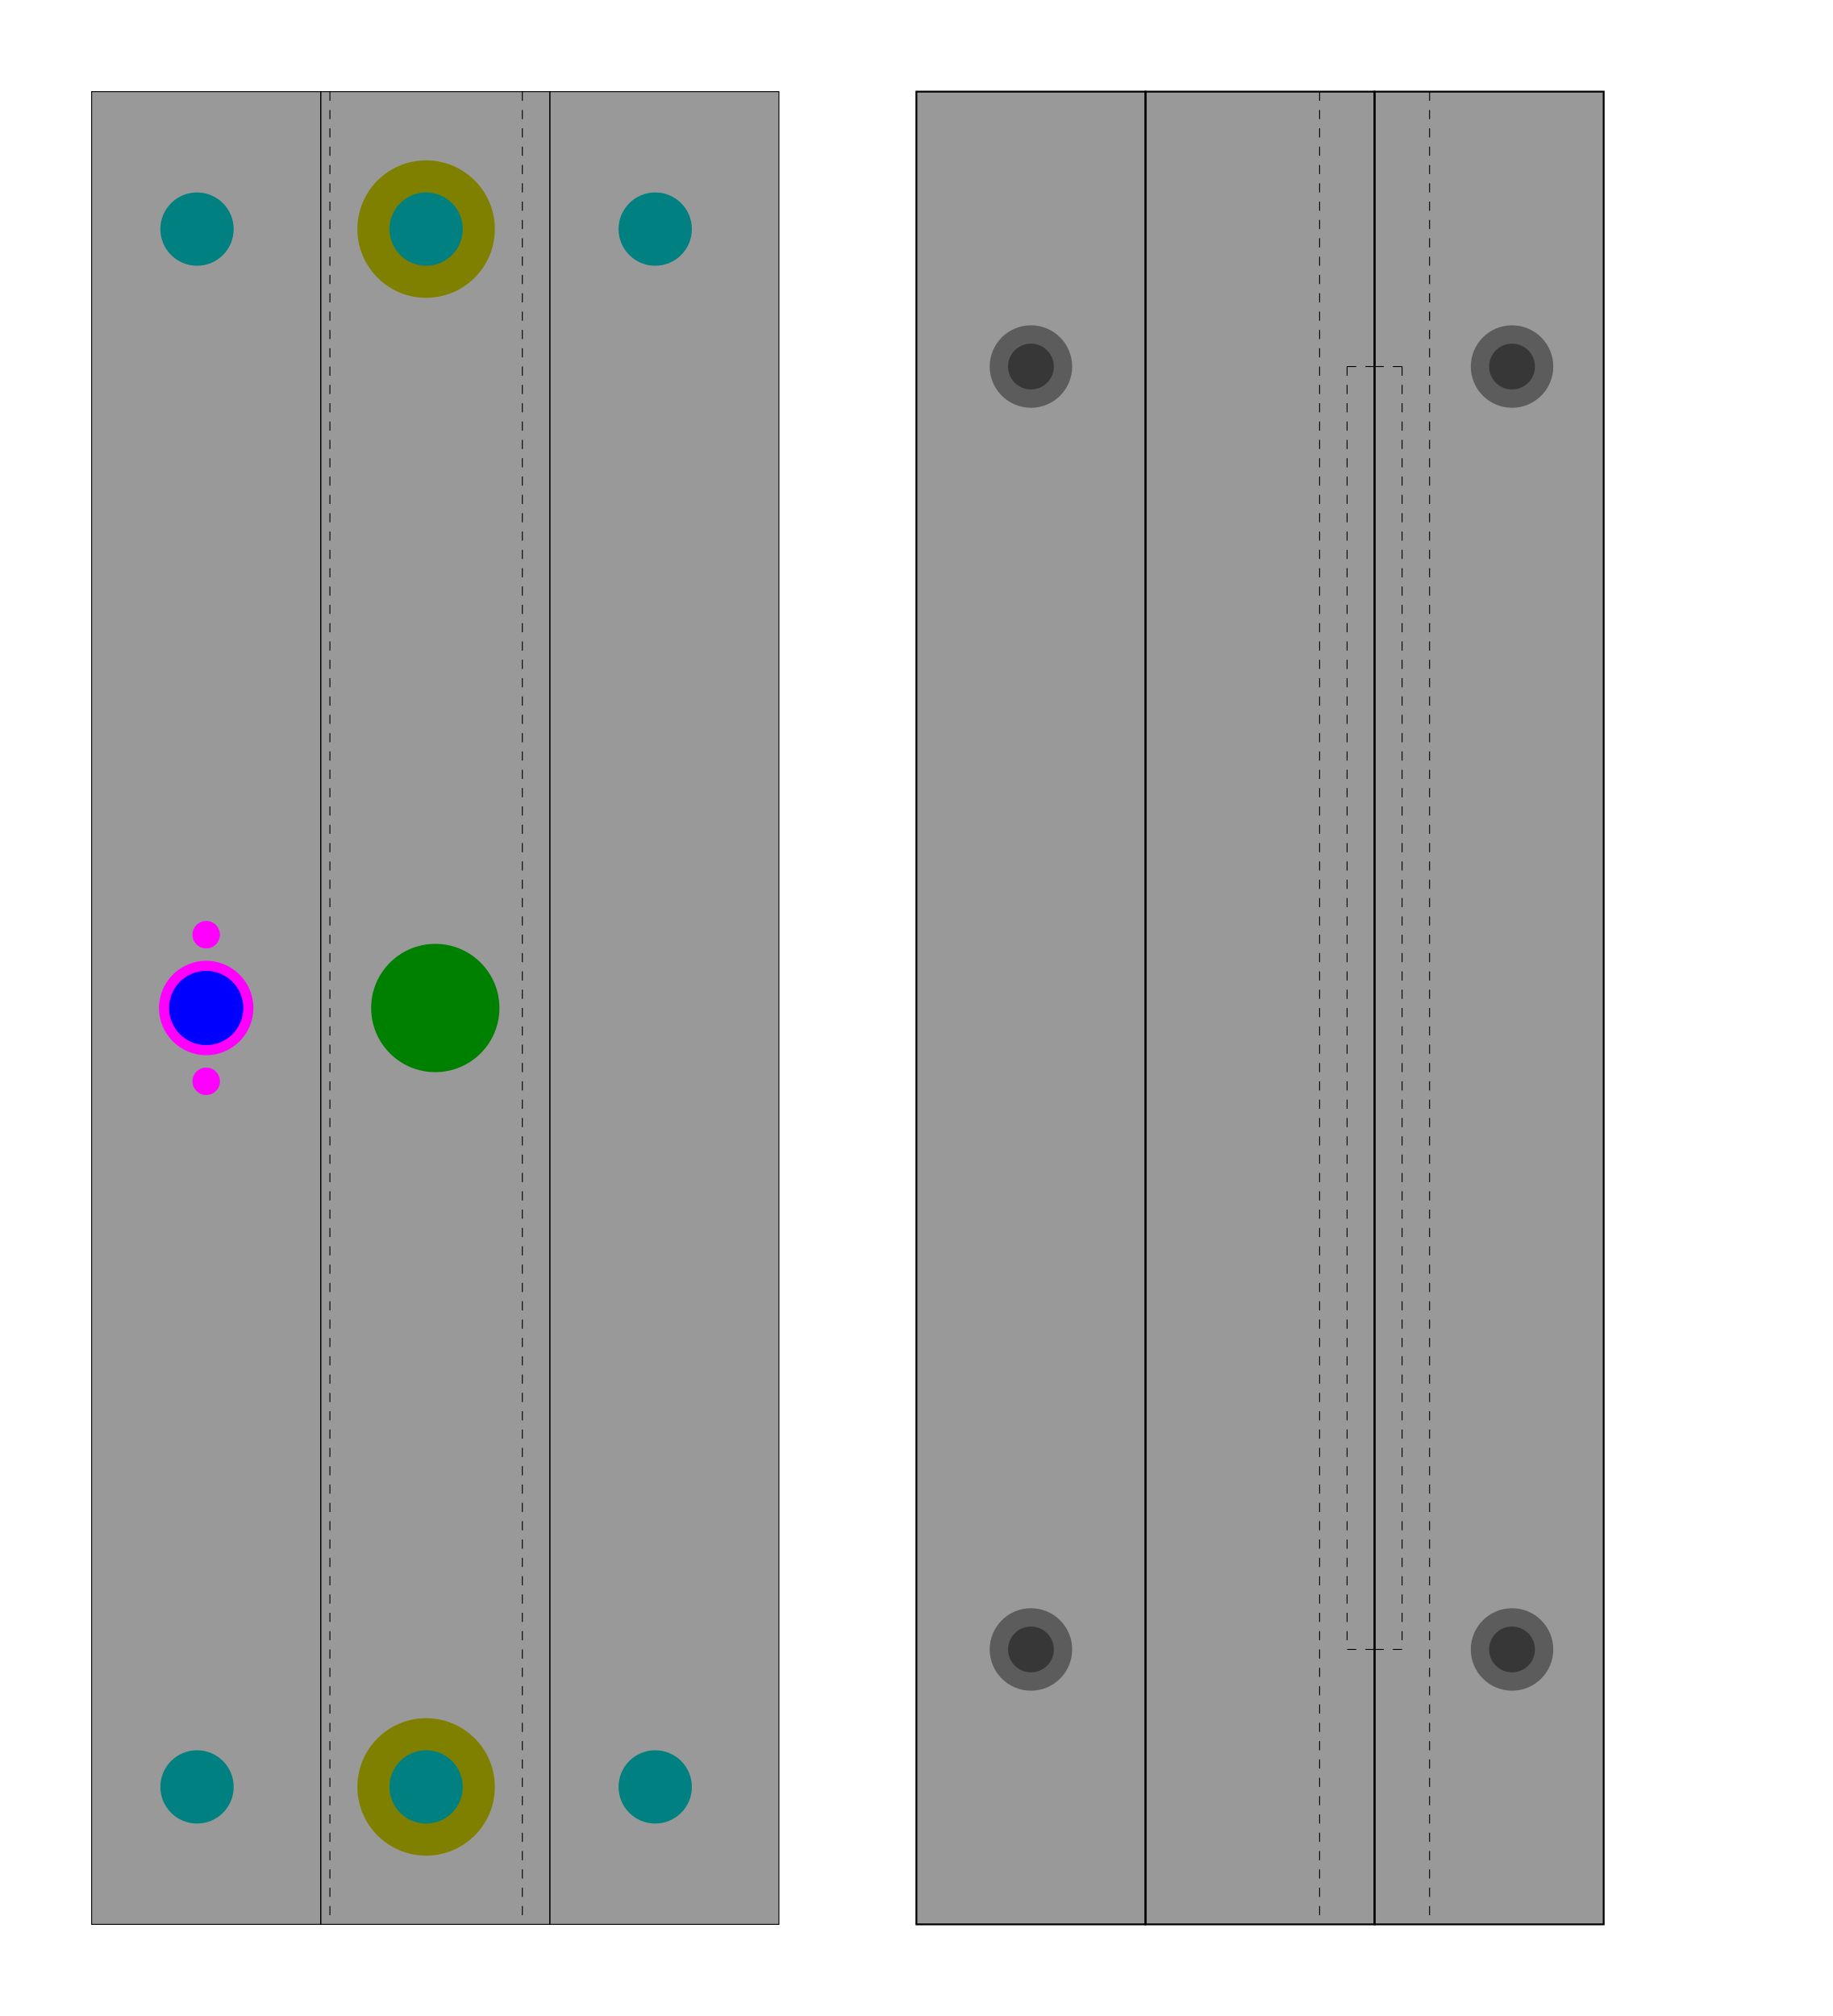
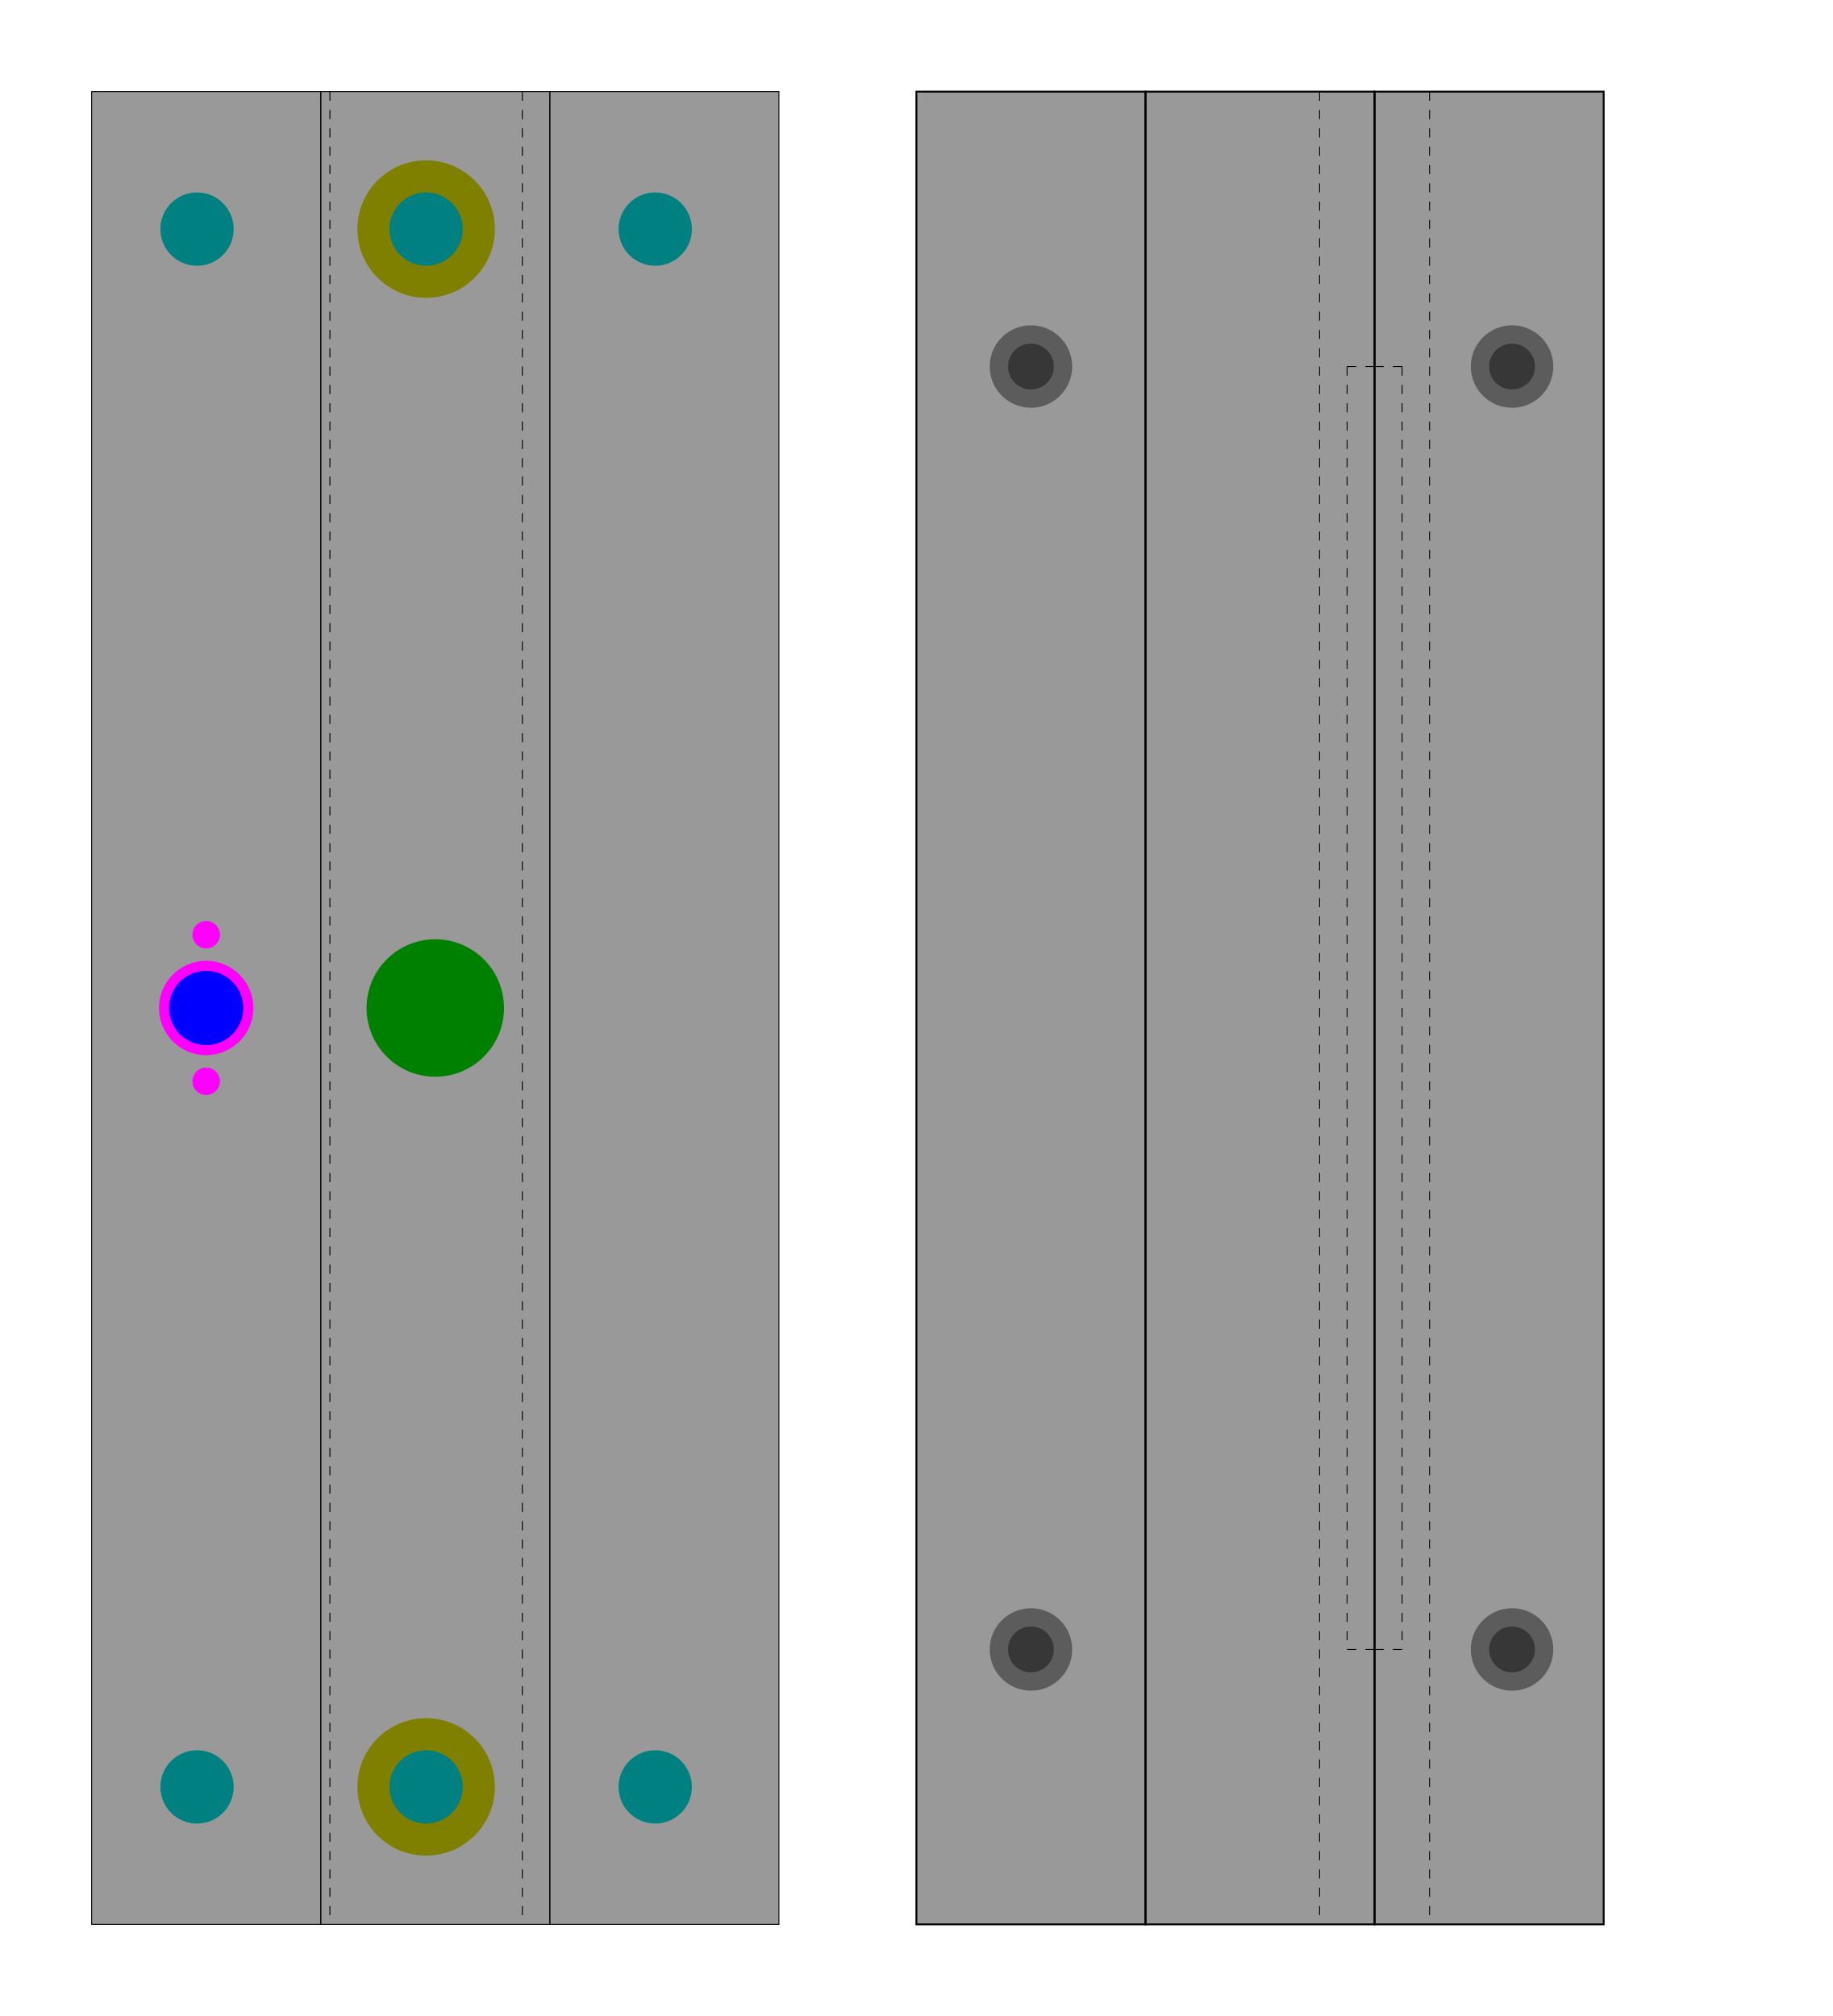
<svg xmlns="http://www.w3.org/2000/svg" version="1.1" width="200mm" height="220mm" viewBox="0 0 200 220" id="vise1-1419">
  <defs id="defs">
    <circle id="screw_3.0mm" style="fill:#00f0ff;fill-opacity:1" cx="0" cy="0" r="1.5" />
    <circle id="screw_5.0mm" style="fill:#0000ff;fill-opacity:1" cx="0" cy="0" r="2.5" />
    <circle id="shaft_8.0mm" style="fill:#008080;fill-opacity:1" cx="0" cy="0" r="4.0" />
    <circle id="shaft_bearing_15.0mm" style="fill:#808000;fill-opacity:1" cx="0" cy="0" r="7.5" />
    <circle id="backlash_item_hole_10.3mm" style="fill:#ff00ff;fill-opacity:1" cx="0" cy="0" r="5.15" />
    <circle id="backlash_item_screw_3.0mm" style="fill:#ff00ff;fill-opacity:1" cx="0" cy="0" r="1.5" />
    <circle id="backlash_item_screw_3.0mm_gewinde" style="fill:#ff00ff;fill-opacity:1" cx="0" cy="0" r="1.25" />
  </defs>
  <g id="root" transform="translate(10,10)">
    <g id="side_view" transform="translate(0,0)">
      <g transform="translate(0,0)">
        <rect id="part_1" style="fill:black;fill-opacity:0.4;stroke:black;stroke-width:0.1" width="25" height="200" x="0" y="0" />
        <use href="#shaft_8.0mm" id="part_1_shaft_1_hole" transform="translate(11.5,15)" />
        <use href="#shaft_8.0mm" id="part_1_shaft_2_hole" transform="translate(11.5,185)" />
        <g id="screw_hole_part_1" transform="translate(12.5,100)">
          <use href="#backlash_item_hole_10.3mm" id="backlash_item_hole" />
          <use href="#backlash_item_screw_3.0mm" transform="rotate(90)  translate(8,0)" id="backlash_item_screw_3.0mm_E" />
          <use href="#backlash_item_screw_3.0mm" transform="rotate(-90) translate(8,0)" id="backlash_item_screw_3.0mm_W" />
          <circle id="leadscrew" style="fill:blue;stroke-width:0.1;stroke:blue" cx="0" cy="0" r="4.0" />
        </g>
      </g>
      <g transform="translate(25,0)">
        <rect id="part_2" style="fill:black;fill-opacity:0.4;stroke:black;stroke-width:0.1" width="25" height="200" x="0" y="0" />
        <use href="#shaft_bearing_15.0mm" id="part_middle_shaft_1_bearing_hole" transform="translate(11.5,15)" />
        <use href="#shaft_bearing_15.0mm" id="part_middle_shaft_2_bearing_hole" transform="translate(11.5,185)" />
        <use href="#shaft_8.0mm" id="part_middle_shaft_1_hole" transform="translate(11.5,15)" />
        <use href="#shaft_8.0mm" id="part_middle_shaft_2_hole" transform="translate(11.5,185)" />
        <g id="backlash_hole_part_middle" transform="translate(12.5,100)">
-           <circle id="leadscrew-middle" r="7.0" style="fill:green" />
+           <circle id="leadscrew-middle" r="7.5" style="fill:green" />
        </g>
        <line id="part2_schlitz" style="fill:none;stroke-width:0.1;stroke-dasharray:1;stroke:black" x1="22" y1="0" x2="22" y2="200" />
        <line id="part2_cut" style="fill:none;stroke-width:0.1;stroke-dasharray:1;stroke:black" x1="1" y1="0" x2="1" y2="200" />
      </g>
      <g transform="translate(50,0)">
        <rect id="part_3" style="fill:black;fill-opacity:0.4;stroke:black;stroke-width:0.1" width="25" height="200" x="0" y="0" />
        <use href="#shaft_8.0mm" id="part_3_shaft_1_hole" transform="translate(11.5,15)" />
        <use href="#shaft_8.0mm" id="part_3_shaft_2_hole" transform="translate(11.5,185)" />
      </g>
    </g>
    <g id="top_view" transform="translate(90,0)">
      <rect id="part_1" style="fill:black;fill-opacity:0.4;stroke:black;stroke-width:0.2" width="25" height="200" x="0" y="0" />
      <rect id="part_2" style="fill:black;fill-opacity:0.4;stroke:black;stroke-width:0.2" width="25" height="200" x="25" y="0" />
      <rect id="part_3" style="fill:black;fill-opacity:0.4;stroke:black;stroke-width:0.2" width="25" height="200" x="50" y="0" />
      <line id="part2_schlitz_A" style="fill:none;stroke-width:0.1;stroke-dasharray:1;stroke:black" x1="44" y1="0" x2="44" y2="200" />
      <line id="part2_schlitz_B" style="fill:none;stroke-width:0.1;stroke-dasharray:1;stroke:black" x1="47" y1="30" x2="47" y2="170" />
      <line id="part2_schlitz_B1" style="fill:none;stroke-width:0.1;stroke-dasharray:1;stroke:black" x1="50" y1="30" x2="47" y2="30" />
      <line id="part2_schlitz_B2" style="fill:none;stroke-width:0.1;stroke-dasharray:1;stroke:black" x1="50" y1="170" x2="47" y2="170" />
      <line id="part3_schlitz_A" style="fill:none;stroke-width:0.1;stroke-dasharray:1;stroke:black" x1="56" y1="0" x2="56" y2="200" />
      <line id="part3_schlitz_B" style="fill:none;stroke-width:0.1;stroke-dasharray:1;stroke:black" x1="53" y1="30" x2="53" y2="170" />
      <line id="part3_schlitz_B1" style="fill:none;stroke-width:0.1;stroke-dasharray:1;stroke:black" x1="50" y1="30" x2="53" y2="30" />
      <line id="part3_schlitz_B2" style="fill:none;stroke-width:0.1;stroke-dasharray:1;stroke:black" x1="50" y1="170" x2="53" y2="170" />
      <g id="fixing_screws_holes_part1" transform="translate(12.5,0)">
        <circle id="hole1-5mm_part_1" style="fill:black;fill-opacity:0.4" cx="0" cy="30" r="2.5" />
        <circle id="hole4-5mm_part_1" style="fill:black;fill-opacity:0.4" cx="0" cy="170" r="2.5" />
        <circle id="pocket1-9mm_part_1" style="fill:black;fill-opacity:0.4" cx="0" cy="30" r="4.5" />
        <circle id="pocket4-9mm_part_1" style="fill:black;fill-opacity:0.4" cx="0" cy="170" r="4.5" />
      </g>
      <g id="fixing_screws_holes_part_3" transform="translate(50,0)">
        <g id="fixing_screws_holes_part_3x" transform="translate(15,0)">
          <circle id="hole1-5mm_part_3" style="fill:black;fill-opacity:0.4" cx="0" cy="30" r="2.5" />
          <circle id="hole4-5mm_part_3" style="fill:black;fill-opacity:0.4" cx="0" cy="170" r="2.5" />
          <circle id="pocket1-9mm_part_3" style="fill:black;fill-opacity:0.4" cx="0" cy="30" r="4.5" />
          <circle id="pocket4-9mm_part_3" style="fill:black;fill-opacity:0.4" cx="0" cy="170" r="4.5" />
        </g>
      </g>
    </g>
  </g>
</svg>
